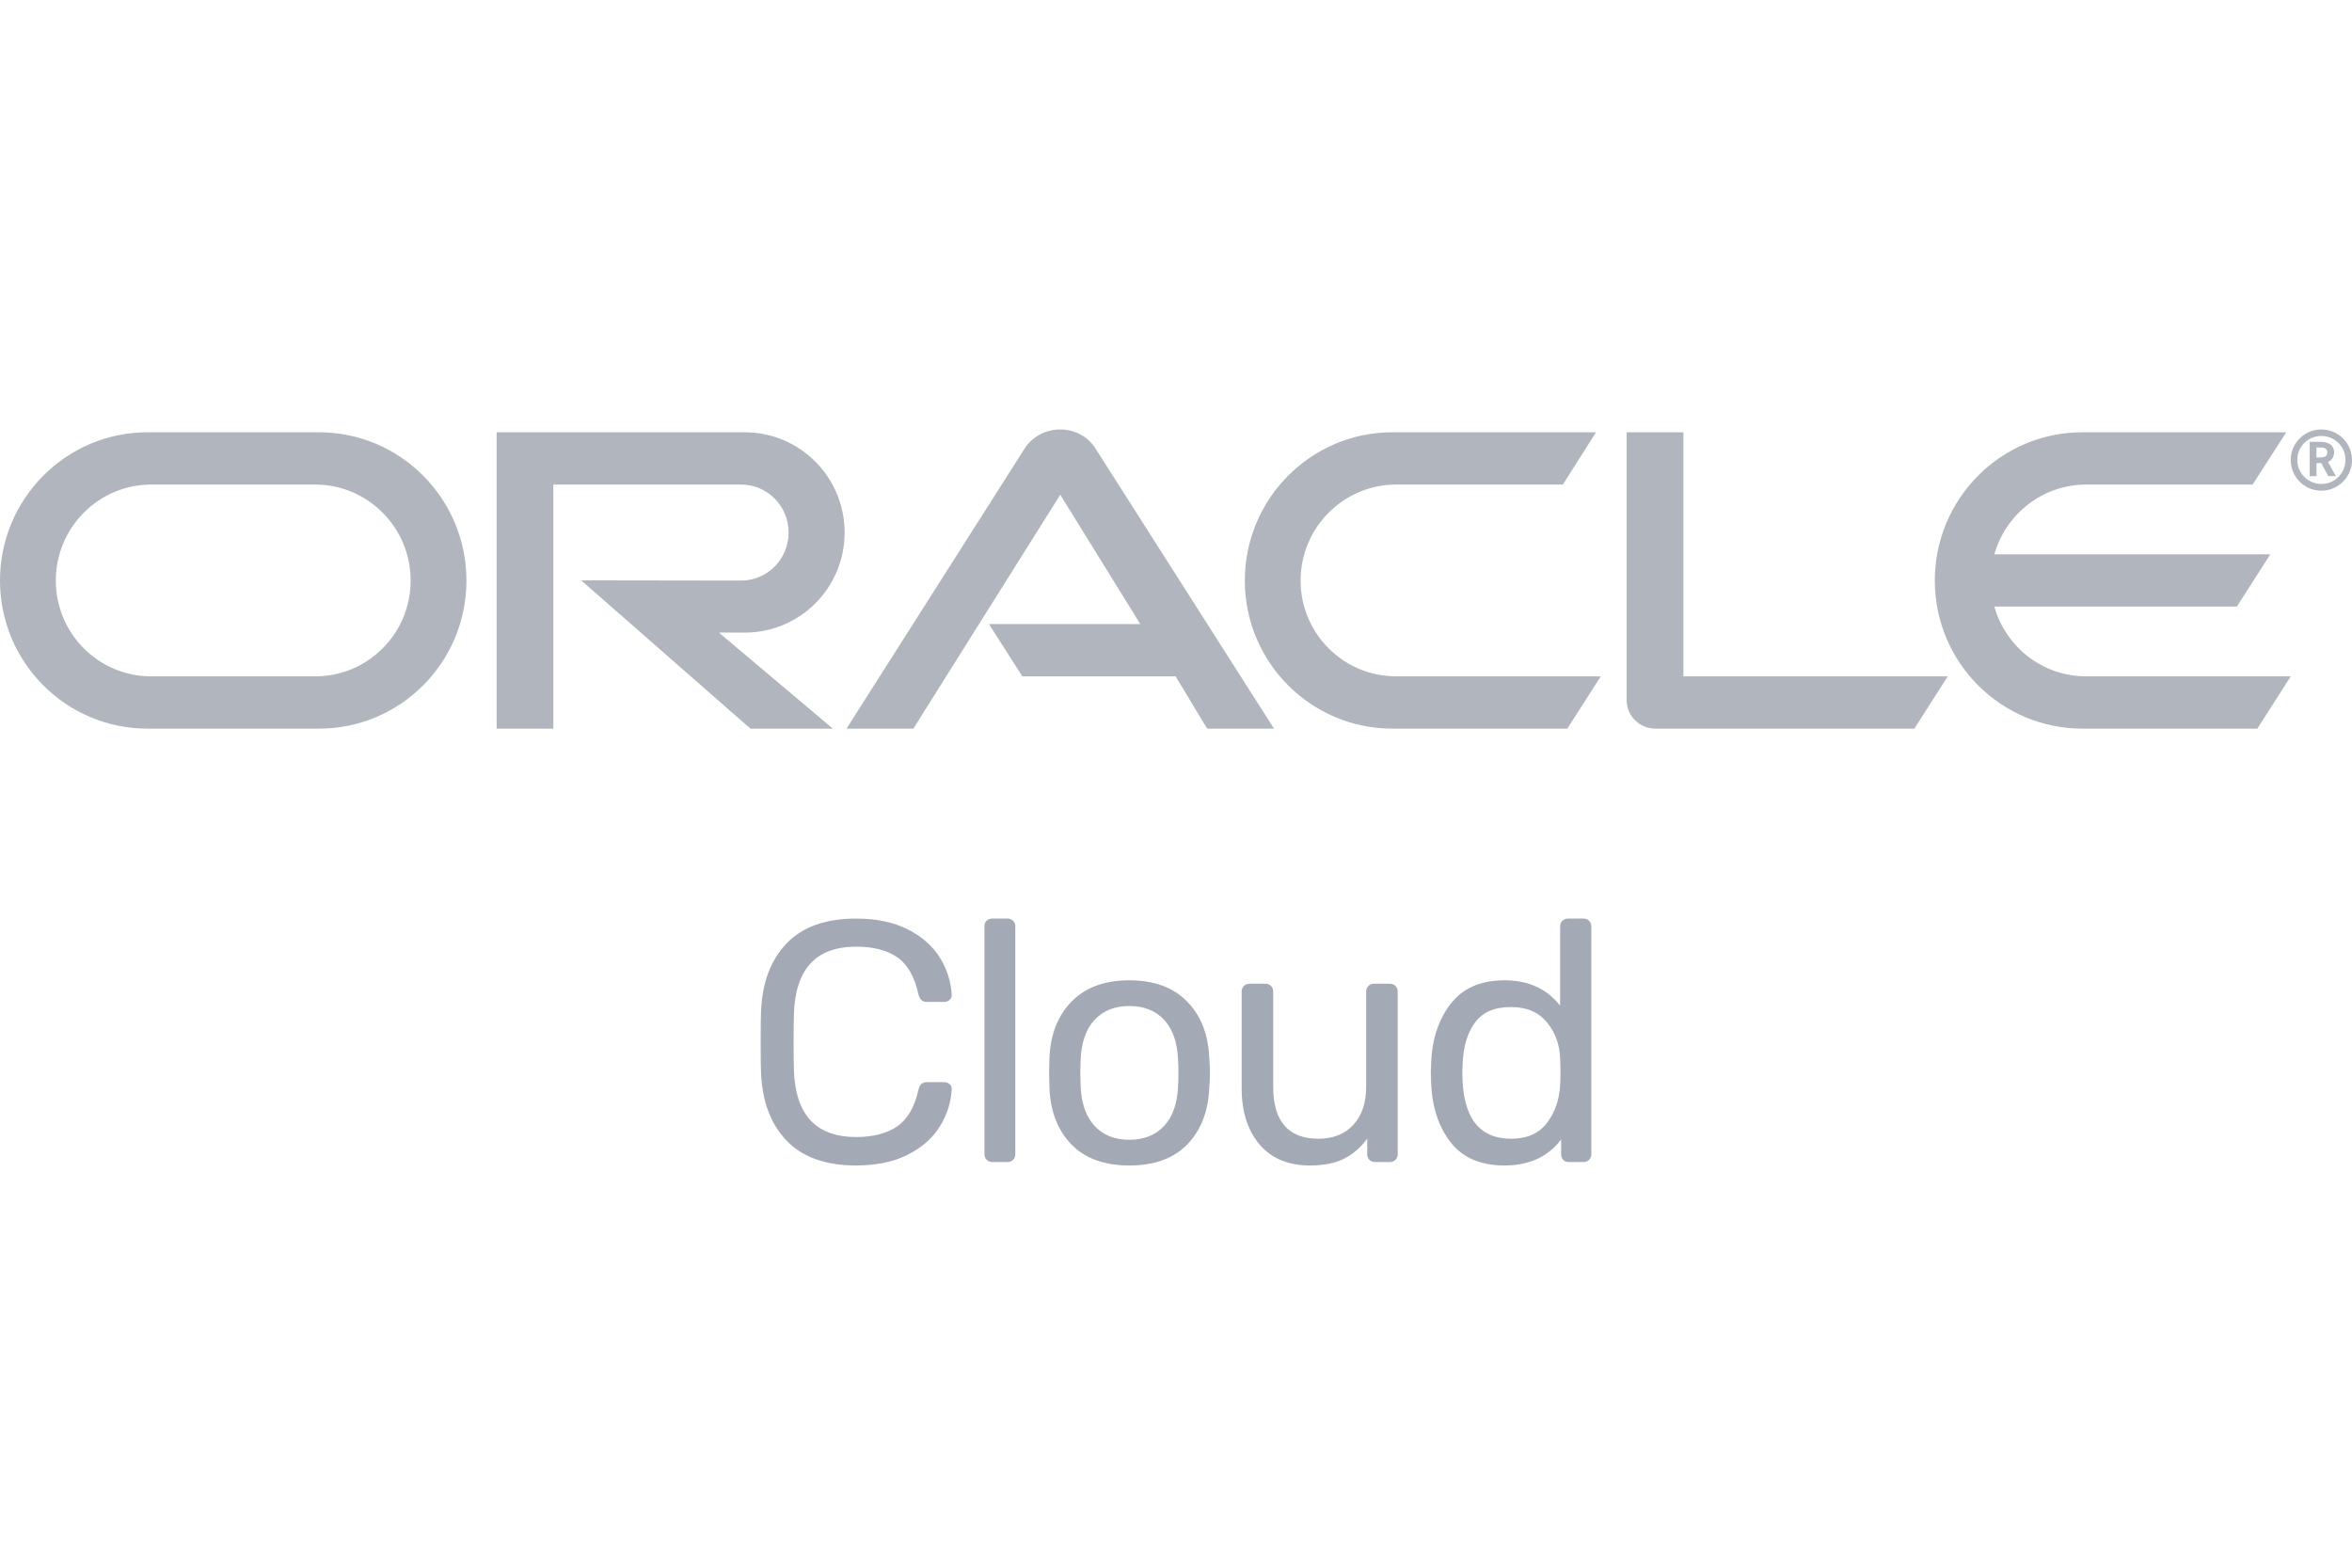
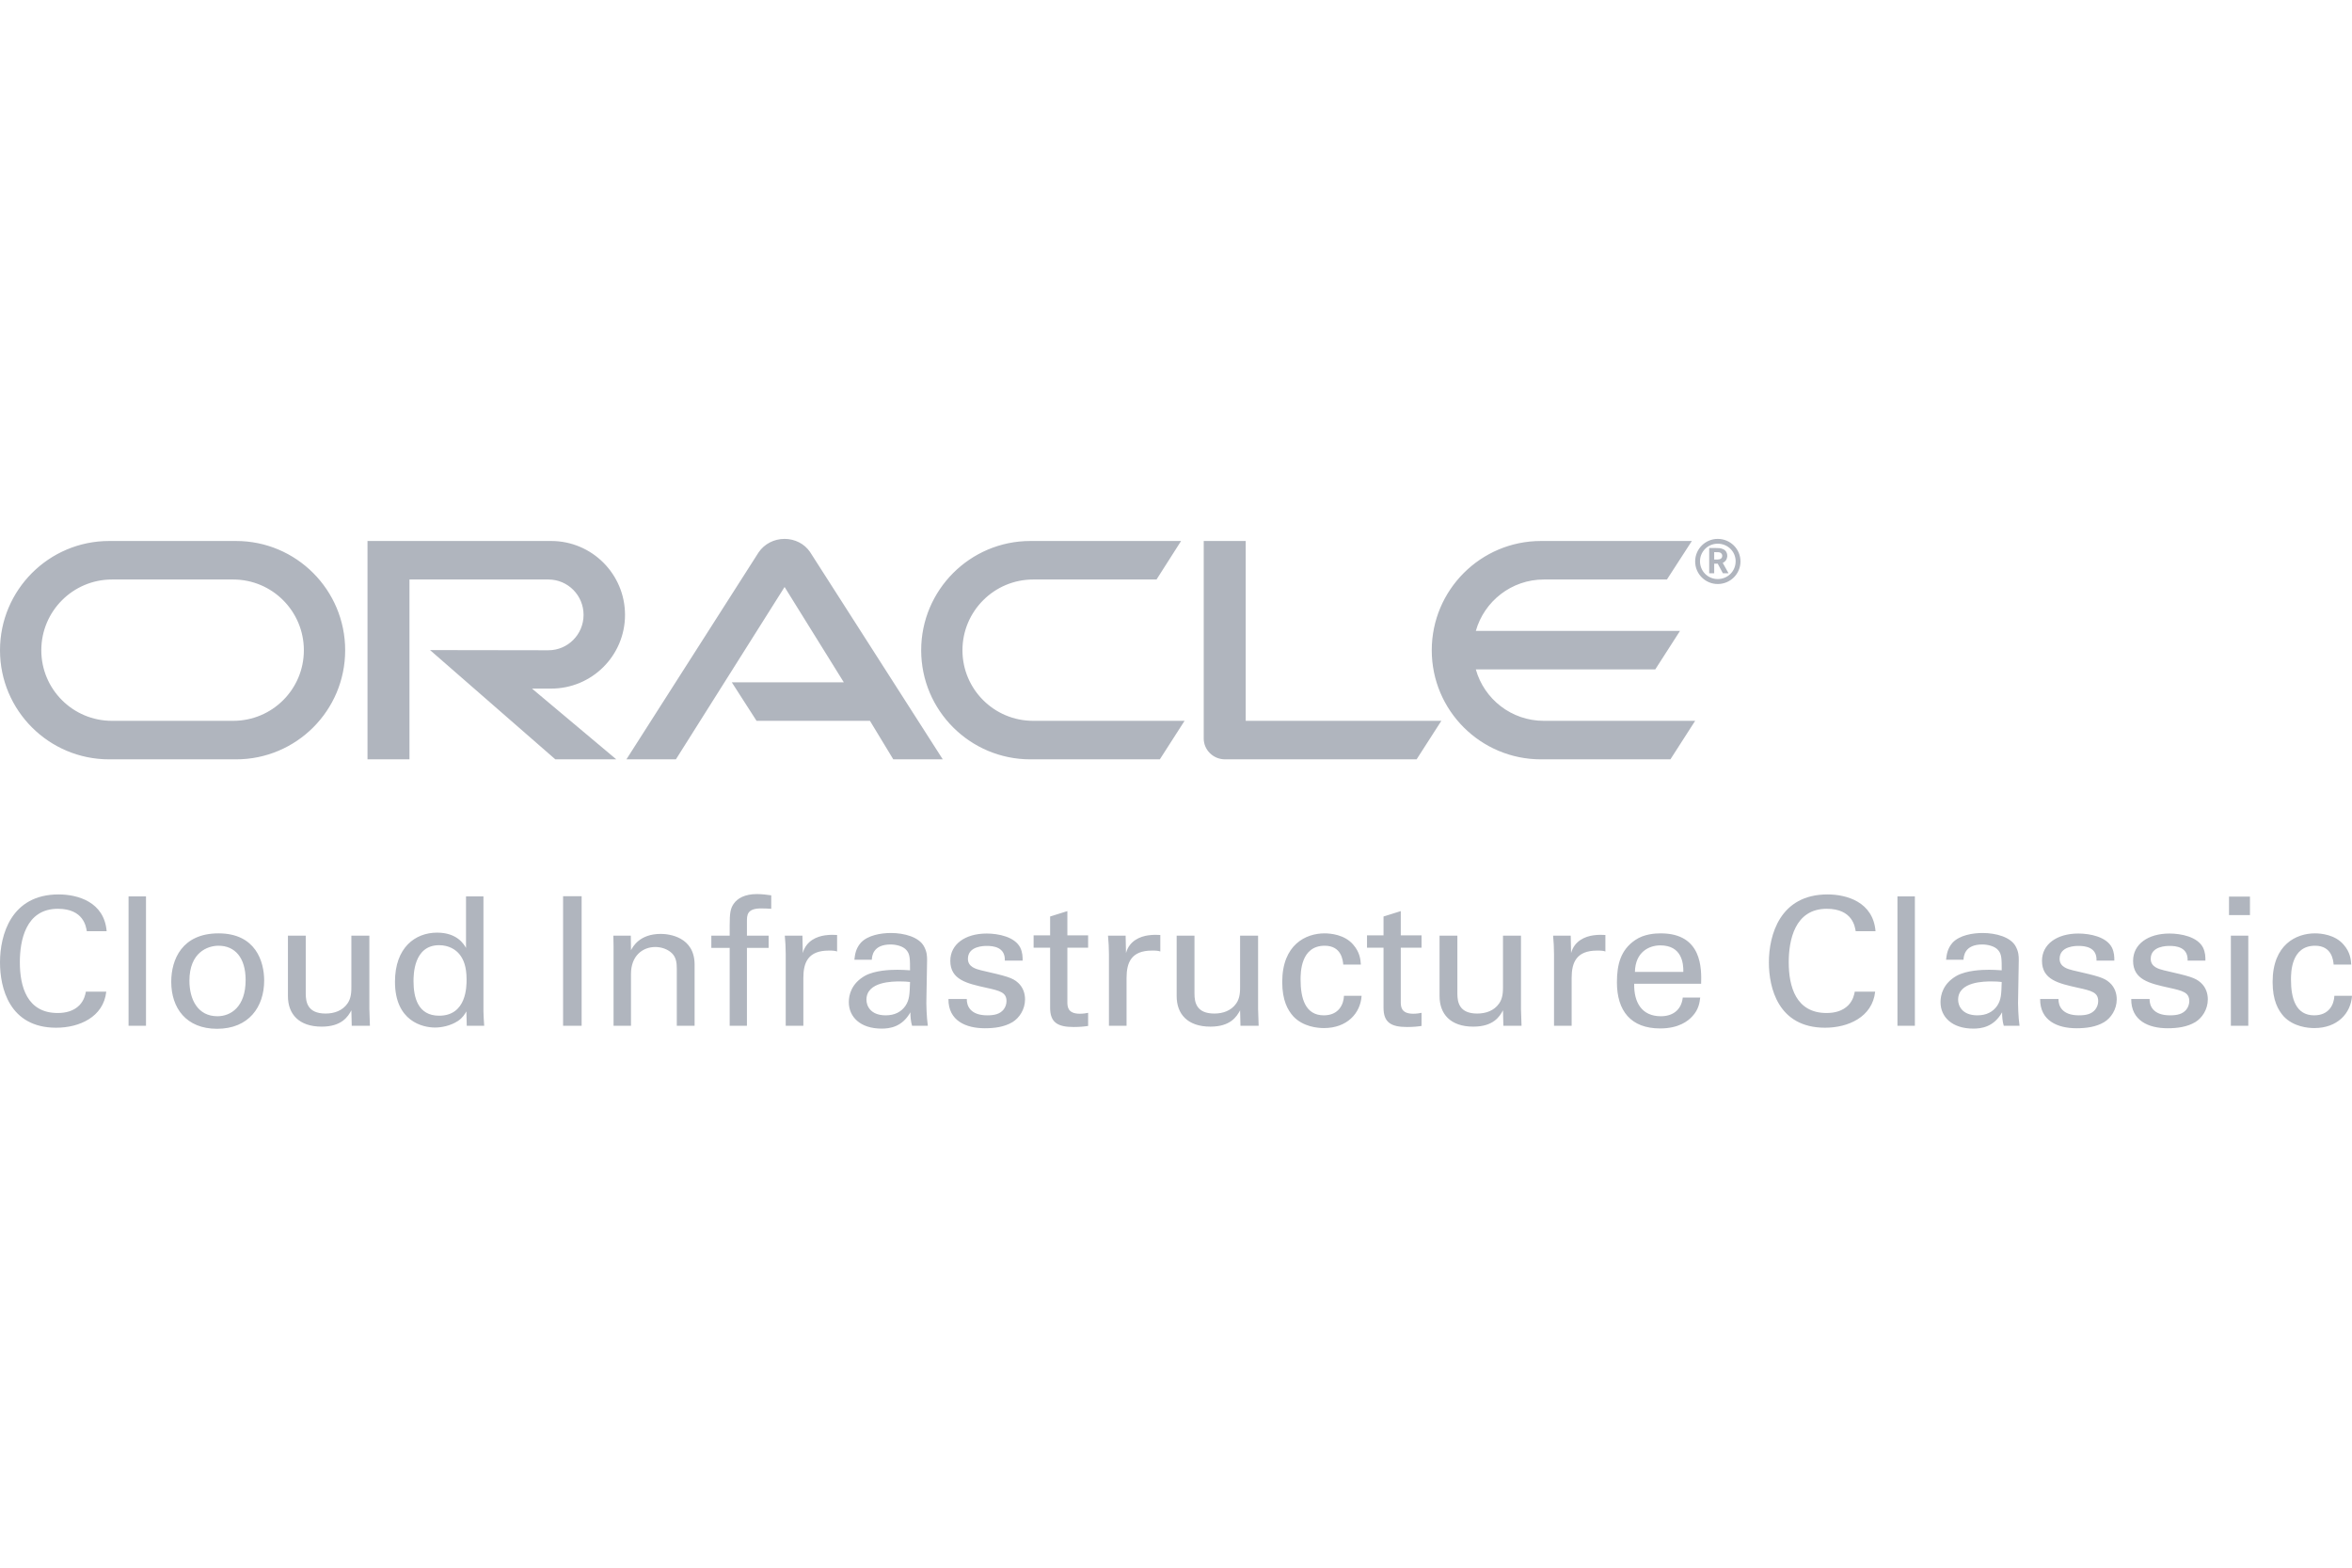
<svg xmlns="http://www.w3.org/2000/svg" width="192px" height="128px" viewBox="0 0 192 128" version="1.1">
-   <defs />
-   <g id="Symbols" stroke="none" stroke-width="1" fill="none" fill-rule="evenodd">
-     <g id="Provider/OraclePC/opc-128-disabled">
-       <path d="M64.21,93.13 C62.913,91.777 62.217,89.924 62.124,87.572 C62.105,87.068 62.096,86.247 62.096,85.108 C62.096,83.951 62.105,83.111 62.124,82.588 C62.217,80.236 62.913,78.383 64.21,77.03 C65.507,75.677 67.397,75 69.88,75 C71.541,75 72.951,75.294 74.108,75.882 C75.265,76.47 76.138,77.24 76.726,78.192 C77.314,79.144 77.636,80.161 77.692,81.244 C77.692,81.412 77.631,81.547 77.51,81.65 C77.389,81.753 77.244,81.804 77.076,81.804 L75.676,81.804 C75.489,81.804 75.34,81.757 75.228,81.664 C75.116,81.571 75.032,81.412 74.976,81.188 C74.659,79.751 74.085,78.743 73.254,78.164 C72.423,77.585 71.299,77.296 69.88,77.296 C66.632,77.296 64.943,79.107 64.812,82.728 C64.793,83.232 64.784,84.007 64.784,85.052 C64.784,86.097 64.793,86.891 64.812,87.432 C64.943,91.035 66.632,92.836 69.88,92.836 C71.28,92.836 72.4,92.547 73.24,91.968 C74.08,91.389 74.659,90.391 74.976,88.972 C75.032,88.748 75.116,88.589 75.228,88.496 C75.34,88.403 75.489,88.356 75.676,88.356 L77.076,88.356 C77.244,88.356 77.389,88.407 77.51,88.51 C77.631,88.613 77.692,88.748 77.692,88.916 C77.636,89.999 77.314,91.016 76.726,91.968 C76.138,92.92 75.265,93.69 74.108,94.278 C72.951,94.866 71.541,95.16 69.88,95.16 C67.397,95.16 65.507,94.483 64.21,93.13 Z M80.546,94.698 C80.425,94.577 80.364,94.423 80.364,94.236 L80.364,75.644 C80.364,75.439 80.425,75.28 80.546,75.168 C80.667,75.056 80.821,75 81.008,75 L82.24,75 C82.427,75 82.581,75.061 82.702,75.182 C82.823,75.303 82.884,75.457 82.884,75.644 L82.884,94.236 C82.884,94.423 82.823,94.577 82.702,94.698 C82.581,94.819 82.427,94.88 82.24,94.88 L81.008,94.88 C80.821,94.88 80.667,94.819 80.546,94.698 Z M87.446,93.424 C86.335,92.267 85.743,90.727 85.668,88.804 L85.64,87.6 L85.668,86.396 C85.743,84.473 86.345,82.933 87.474,81.776 C88.603,80.619 90.176,80.04 92.192,80.04 C94.208,80.04 95.781,80.619 96.91,81.776 C98.039,82.933 98.641,84.473 98.716,86.396 C98.753,86.807 98.772,87.208 98.772,87.6 C98.772,87.992 98.753,88.393 98.716,88.804 C98.641,90.727 98.049,92.267 96.938,93.424 C95.827,94.581 94.245,95.16 92.192,95.16 C90.139,95.16 88.557,94.581 87.446,93.424 Z M95.034,91.926 C95.734,91.17 96.112,90.083 96.168,88.664 C96.187,88.477 96.196,88.123 96.196,87.6 C96.196,87.077 96.187,86.723 96.168,86.536 C96.112,85.117 95.734,84.03 95.034,83.274 C94.334,82.518 93.387,82.14 92.192,82.14 C90.997,82.14 90.05,82.518 89.35,83.274 C88.65,84.03 88.272,85.117 88.216,86.536 L88.188,87.6 L88.216,88.664 C88.272,90.083 88.65,91.17 89.35,91.926 C90.05,92.682 90.997,93.06 92.192,93.06 C93.387,93.06 94.334,92.682 95.034,91.926 Z M102.816,93.438 C101.845,92.29 101.36,90.764 101.36,88.86 L101.36,80.964 C101.36,80.777 101.421,80.623 101.542,80.502 C101.663,80.381 101.817,80.32 102.004,80.32 L103.292,80.32 C103.479,80.32 103.633,80.381 103.754,80.502 C103.875,80.623 103.936,80.777 103.936,80.964 L103.936,88.72 C103.936,91.557 105.168,92.976 107.632,92.976 C108.827,92.976 109.774,92.598 110.474,91.842 C111.174,91.086 111.524,90.045 111.524,88.72 L111.524,80.964 C111.524,80.777 111.585,80.623 111.706,80.502 C111.827,80.381 111.981,80.32 112.168,80.32 L113.456,80.32 C113.643,80.32 113.797,80.381 113.918,80.502 C114.039,80.623 114.1,80.777 114.1,80.964 L114.1,94.236 C114.1,94.423 114.039,94.577 113.918,94.698 C113.797,94.819 113.643,94.88 113.456,94.88 L112.252,94.88 C112.065,94.88 111.911,94.819 111.79,94.698 C111.669,94.577 111.608,94.423 111.608,94.236 L111.608,92.976 C111.067,93.704 110.432,94.25 109.704,94.614 C108.976,94.978 108.052,95.16 106.932,95.16 C105.159,95.16 103.787,94.586 102.816,93.438 Z M118.41,93.256 C117.43,91.987 116.903,90.381 116.828,88.44 L116.8,87.6 L116.828,86.76 C116.903,84.837 117.435,83.237 118.424,81.958 C119.413,80.679 120.879,80.04 122.82,80.04 C124.761,80.04 126.273,80.731 127.356,82.112 L127.356,75.644 C127.356,75.457 127.417,75.303 127.538,75.182 C127.659,75.061 127.813,75 128,75 L129.26,75 C129.447,75 129.601,75.061 129.722,75.182 C129.843,75.303 129.904,75.457 129.904,75.644 L129.904,94.236 C129.904,94.423 129.843,94.577 129.722,94.698 C129.601,94.819 129.447,94.88 129.26,94.88 L128.056,94.88 C127.869,94.88 127.72,94.819 127.608,94.698 C127.496,94.577 127.44,94.423 127.44,94.236 L127.44,93.032 C126.376,94.451 124.836,95.16 122.82,95.16 C120.86,95.16 119.39,94.525 118.41,93.256 Z M126.292,91.674 C126.945,90.806 127.3,89.775 127.356,88.58 C127.375,88.375 127.384,88.02 127.384,87.516 C127.384,86.993 127.375,86.629 127.356,86.424 C127.319,85.285 126.959,84.301 126.278,83.47 C125.597,82.639 124.621,82.224 123.352,82.224 C122.008,82.224 121.028,82.644 120.412,83.484 C119.796,84.324 119.46,85.425 119.404,86.788 L119.376,87.6 C119.376,91.184 120.701,92.976 123.352,92.976 C124.659,92.976 125.639,92.542 126.292,91.674 Z" id="Open-Cloud" fill="#A4AAB5" />
-       <path d="M170.3,55.224 C166.745,55.224 163.728,52.83 162.805,49.527 L182.599,49.527 L185.328,45.26 L162.805,45.26 C163.728,41.977 166.745,39.563 170.3,39.563 L183.886,39.563 L186.634,35.295 L169.993,35.295 C163.343,35.295 157.944,40.722 157.944,47.403 C157.944,54.085 163.343,59.492 169.993,59.492 L184.271,59.492 L187,55.224 L170.3,55.224 L170.3,55.224 Z M113.667,59.492 C107.018,59.492 101.618,54.085 101.618,47.403 C101.618,40.722 107.018,35.295 113.667,35.295 L130.29,35.295 L127.581,39.563 L113.975,39.563 C109.67,39.563 106.172,43.078 106.172,47.403 C106.172,51.729 109.67,55.224 113.975,55.224 L130.674,55.224 L127.946,59.492 L113.667,59.492 Z M25.726,55.224 C30.033,55.224 33.521,51.729 33.521,47.403 C33.521,43.078 30.033,39.563 25.726,39.563 L12.351,39.563 C8.047,39.563 4.556,43.078 4.556,47.403 C4.556,51.729 8.047,55.224 12.351,55.224 L25.726,55.224 Z M12.042,59.492 C5.394,59.492 0,54.085 0,47.403 C0,40.722 5.394,35.295 12.042,35.295 L26.038,35.295 C32.686,35.295 38.077,40.722 38.077,47.403 C38.077,54.085 32.686,59.492 26.038,59.492 L12.042,59.492 Z M60.801,51.651 C65.298,51.651 68.949,48.002 68.949,43.483 C68.949,38.965 65.298,35.295 60.801,35.295 L40.541,35.295 L40.541,59.492 L45.17,59.492 L45.17,39.563 L60.493,39.563 C62.646,39.563 64.376,41.32 64.376,43.483 C64.376,45.646 62.646,47.403 60.493,47.403 L47.438,47.384 L61.262,59.492 L67.988,59.492 L58.687,51.651 L60.801,51.651 Z M137.42,55.224 L137.42,35.295 L132.788,35.295 L132.788,57.174 C132.788,57.773 133.019,58.352 133.461,58.797 C133.903,59.24 134.498,59.492 135.152,59.492 L156.272,59.492 L159.001,55.224 L137.42,55.224 Z M80.729,50.956 L93.086,50.956 L86.552,40.394 L74.56,59.492 L69.103,59.492 L83.689,36.551 C84.323,35.624 85.38,35.064 86.552,35.064 C87.686,35.064 88.743,35.604 89.357,36.512 L104.001,59.492 L98.543,59.492 L95.968,55.224 L83.458,55.224 L80.729,50.956 Z M189.491,40.064 C188.121,40.064 187,38.947 187,37.563 C187,36.181 188.121,35.064 189.491,35.064 C190.879,35.064 192,36.181 192,37.563 C192,38.947 190.879,40.064 189.491,40.064 Z M189.26,36.074 C189.651,36.074 189.811,36.092 189.99,36.163 C190.488,36.323 190.541,36.766 190.541,36.943 C190.541,36.978 190.541,37.067 190.505,37.173 C190.488,37.28 190.416,37.493 190.167,37.652 C190.132,37.67 190.114,37.688 190.043,37.723 L190.684,38.876 L190.061,38.876 L189.491,37.812 L189.1,37.812 L189.1,38.876 L188.548,38.876 L188.548,36.074 L189.26,36.074 Z M189.456,37.351 C189.633,37.333 189.811,37.333 189.918,37.173 C189.972,37.102 189.99,37.032 189.99,36.925 C189.99,36.783 189.9,36.659 189.776,36.589 C189.651,36.535 189.527,36.535 189.26,36.535 L189.1,36.535 L189.1,37.351 L189.456,37.351 Z M187.534,37.546 C187.534,38.645 188.406,39.514 189.491,39.514 C190.595,39.514 191.467,38.645 191.467,37.546 C191.467,36.464 190.595,35.596 189.491,35.596 C188.406,35.596 187.534,36.464 187.534,37.546 Z" id="Combined-Shape-Copy" fill="#B0B5BE" />
-     </g>
+   <g id="Provider/OracleCIC/opc-128-disabled" stroke="none" stroke-width="1" fill="none" fill-rule="evenodd">
+     <path d="M8.706,76.032 L7.086,76.032 C7.025,75.666 6.828,74.201 4.724,74.201 C2.089,74.201 1.62,76.808 1.62,78.566 C1.62,80.558 2.21,82.711 4.709,82.711 C5.375,82.711 6.011,82.55 6.48,82.081 C6.874,81.671 6.964,81.217 7.01,80.968 L8.675,80.968 C8.448,83.048 6.465,83.912 4.587,83.912 C0.742,83.912 0,80.631 0,78.581 C0,76.354 0.893,73.029 4.784,73.029 C6.329,73.029 8.509,73.63 8.706,76.032 Z M10.495,83.751 L10.495,73.19 L11.918,73.19 L11.918,83.751 L10.495,83.751 Z M13.979,80.162 C13.979,78.346 14.858,76.208 17.84,76.208 C20.883,76.208 21.565,78.522 21.565,80.06 C21.565,82.213 20.308,84 17.719,84 C15.206,84 13.979,82.316 13.979,80.162 Z M15.463,80.075 C15.463,81.583 16.129,82.975 17.749,82.975 C18.824,82.975 20.051,82.228 20.051,80.016 C20.051,78.185 19.172,77.218 17.84,77.218 C16.932,77.218 15.463,77.775 15.463,80.075 Z M23.505,76.398 L24.959,76.398 L24.959,81.129 C24.959,81.847 25.125,82.755 26.579,82.755 C27.29,82.755 27.956,82.521 28.365,81.935 C28.683,81.495 28.683,80.924 28.683,80.558 L28.683,76.398 L30.152,76.398 L30.152,82.374 C30.152,82.521 30.182,83.341 30.197,83.751 L28.713,83.751 L28.683,82.491 C28.41,83.004 27.896,83.824 26.261,83.824 C24.383,83.824 23.505,82.784 23.505,81.334 L23.505,76.398 Z M38.042,77.394 L38.042,73.19 L39.465,73.19 L39.465,82.579 C39.465,82.74 39.496,83.37 39.526,83.751 L38.103,83.751 L38.072,82.579 C37.951,82.784 37.785,83.092 37.391,83.356 C36.77,83.766 36.029,83.897 35.514,83.897 C34.499,83.897 32.243,83.385 32.243,80.162 C32.243,77.365 33.894,76.149 35.68,76.149 C37.315,76.149 37.86,77.087 38.042,77.394 Z M38.088,79.972 C38.088,78.903 37.83,78.317 37.512,77.921 C37.209,77.541 36.649,77.174 35.847,77.174 C33.757,77.174 33.757,79.621 33.757,80.119 C33.757,81.422 34.106,82.931 35.847,82.931 C38.088,82.931 38.088,80.543 38.088,79.972 Z M45.966,83.751 L45.966,73.176 L47.48,73.176 L47.48,83.751 L45.966,83.751 Z M50.086,83.751 L50.086,77.248 L50.071,76.398 L51.494,76.398 L51.509,77.585 C51.676,77.277 52.221,76.252 53.947,76.252 C54.628,76.252 56.702,76.501 56.702,78.756 L56.702,83.751 L55.249,83.751 L55.249,79.079 C55.249,78.595 55.188,78.156 54.84,77.819 C54.477,77.482 53.977,77.321 53.493,77.321 C52.463,77.321 51.509,78.039 51.509,79.518 L51.509,83.751 L50.086,83.751 Z M62.958,73.103 L62.958,74.201 C62.716,74.186 62.413,74.172 62.125,74.172 C60.974,74.172 60.974,74.728 60.974,75.241 L60.974,76.398 L62.746,76.398 L62.746,77.394 L60.974,77.394 L60.974,83.751 L59.566,83.751 L59.566,77.394 L58.068,77.394 L58.068,76.398 L59.566,76.398 L59.566,75.563 C59.566,74.553 59.627,74.186 59.884,73.806 C60.202,73.337 60.808,73 61.792,73 C62.201,73 62.655,73.059 62.958,73.103 Z M64.141,83.751 L64.141,77.892 C64.141,77.394 64.111,76.881 64.066,76.398 L65.504,76.398 L65.534,77.819 C65.807,76.794 66.715,76.457 67.351,76.369 C67.775,76.31 68.093,76.325 68.335,76.34 L68.335,77.687 C68.259,77.658 68.169,77.643 68.063,77.628 C67.957,77.614 67.82,77.614 67.654,77.614 C65.973,77.614 65.58,78.581 65.58,79.84 L65.58,83.751 L64.141,83.751 Z M75.741,83.751 L74.454,83.751 C74.348,83.385 74.318,83.033 74.318,82.652 C73.637,83.868 72.607,83.985 71.971,83.985 C70.23,83.985 69.291,83.033 69.291,81.818 C69.291,81.232 69.503,80.294 70.624,79.664 C71.441,79.225 72.653,79.181 73.258,79.181 C73.622,79.181 73.849,79.196 74.288,79.225 C74.288,78.317 74.288,77.921 74.015,77.599 C73.728,77.233 73.107,77.116 72.698,77.116 C71.26,77.116 71.184,78.068 71.169,78.361 L69.746,78.361 C69.791,77.98 69.837,77.467 70.276,76.969 C70.851,76.354 71.926,76.178 72.728,76.178 C73.834,76.178 75.014,76.515 75.423,77.262 C75.665,77.702 75.681,78.053 75.681,78.39 L75.62,81.905 C75.62,82.023 75.635,83.004 75.741,83.751 Z M74.288,80.177 C74.03,80.148 73.818,80.133 73.47,80.133 C72.895,80.133 70.73,80.133 70.73,81.627 C70.73,82.096 71.033,82.901 72.304,82.901 C73.031,82.901 73.576,82.623 73.924,82.111 C74.242,81.613 74.257,81.202 74.288,80.177 Z M77.424,81.569 L78.923,81.569 C78.908,82.125 79.211,82.901 80.589,82.901 C81.179,82.901 81.618,82.799 81.921,82.433 C82.072,82.242 82.163,81.993 82.163,81.744 C82.163,81.027 81.633,80.895 80.498,80.646 C78.908,80.294 77.576,79.987 77.576,78.449 C77.576,77.101 78.787,76.222 80.543,76.222 C81.497,76.222 82.829,76.486 83.283,77.365 C83.48,77.775 83.48,78.126 83.48,78.434 L82.027,78.434 C82.072,77.321 81.073,77.233 80.558,77.233 C80.346,77.233 79.014,77.233 79.014,78.288 C79.014,78.961 79.695,79.123 80.089,79.225 C82.193,79.708 82.648,79.826 83.102,80.236 C83.526,80.617 83.677,81.129 83.677,81.598 C83.677,82.418 83.208,83.121 82.648,83.458 C81.981,83.854 81.179,83.956 80.392,83.956 C78.847,83.956 77.409,83.341 77.424,81.569 Z M84.376,77.379 L84.376,76.369 L85.724,76.369 L85.724,74.831 L87.132,74.391 L87.132,76.369 L88.827,76.369 L88.827,77.379 L87.132,77.379 L87.132,81.788 C87.132,82.154 87.132,82.77 88.146,82.77 C88.434,82.77 88.706,82.726 88.827,82.696 L88.827,83.766 C88.57,83.81 88.161,83.854 87.646,83.854 C86.344,83.854 85.724,83.487 85.724,82.286 L85.724,77.379 L84.376,77.379 Z M90.526,83.751 L90.526,77.892 C90.526,77.394 90.495,76.881 90.45,76.398 L91.888,76.398 L91.918,77.819 C92.191,76.794 93.099,76.457 93.735,76.369 C94.159,76.31 94.477,76.325 94.719,76.34 L94.719,77.687 C94.644,77.658 94.553,77.643 94.447,77.628 C94.341,77.614 94.205,77.614 94.038,77.614 C92.358,77.614 91.964,78.581 91.964,79.84 L91.964,83.751 L90.526,83.751 Z M96.054,76.398 L97.508,76.398 L97.508,81.129 C97.508,81.847 97.674,82.755 99.128,82.755 C99.839,82.755 100.505,82.521 100.914,81.935 C101.232,81.495 101.232,80.924 101.232,80.558 L101.232,76.398 L102.701,76.398 L102.701,82.374 C102.701,82.521 102.731,83.341 102.746,83.751 L101.262,83.751 L101.232,82.491 C100.96,83.004 100.445,83.824 98.81,83.824 C96.932,83.824 96.054,82.784 96.054,81.334 L96.054,76.398 Z M111.091,78.756 L109.653,78.756 C109.622,78.419 109.516,77.218 108.139,77.218 C106.17,77.218 106.17,79.43 106.17,79.987 C106.17,81.495 106.549,82.901 108.063,82.901 C109.274,82.901 109.683,82.023 109.713,81.305 L111.151,81.305 C111.061,82.74 109.955,83.941 108.078,83.941 C107.563,83.941 106.382,83.839 105.58,82.989 C105.126,82.477 104.672,81.7 104.672,80.177 C104.672,77.116 106.609,76.208 108.123,76.208 C108.623,76.208 109.759,76.31 110.455,77.116 C111.015,77.746 111.061,78.346 111.091,78.756 Z M111.593,77.379 L111.593,76.369 L112.941,76.369 L112.941,74.831 L114.349,74.391 L114.349,76.369 L116.044,76.369 L116.044,77.379 L114.349,77.379 L114.349,81.788 C114.349,82.154 114.349,82.77 115.363,82.77 C115.651,82.77 115.923,82.726 116.044,82.696 L116.044,83.766 C115.787,83.81 115.378,83.854 114.863,83.854 C113.561,83.854 112.941,83.487 112.941,82.286 L112.941,77.379 L111.593,77.379 Z M117.515,76.398 L118.969,76.398 L118.969,81.129 C118.969,81.847 119.135,82.755 120.589,82.755 C121.3,82.755 121.967,82.521 122.375,81.935 C122.693,81.495 122.693,80.924 122.693,80.558 L122.693,76.398 L124.162,76.398 L124.162,82.374 C124.162,82.521 124.192,83.341 124.207,83.751 L122.724,83.751 L122.693,82.491 C122.421,83.004 121.906,83.824 120.271,83.824 C118.394,83.824 117.515,82.784 117.515,81.334 L117.515,76.398 Z M126.859,83.751 L126.859,77.892 C126.859,77.394 126.829,76.881 126.784,76.398 L128.222,76.398 L128.252,77.819 C128.525,76.794 129.433,76.457 130.069,76.369 C130.493,76.31 130.811,76.325 131.053,76.34 L131.053,77.687 C130.978,77.658 130.887,77.643 130.781,77.628 C130.675,77.614 130.538,77.614 130.372,77.614 C128.691,77.614 128.298,78.581 128.298,79.84 L128.298,83.751 L126.859,83.751 Z M138.868,80.324 L133.403,80.324 C133.372,81.847 134.023,82.975 135.583,82.975 C136.506,82.975 137.248,82.506 137.369,81.451 L138.792,81.451 C138.747,81.818 138.686,82.418 138.141,82.989 C137.808,83.356 137.051,83.971 135.522,83.971 C133.13,83.971 131.994,82.535 131.994,80.206 C131.994,78.756 132.297,77.555 133.493,76.75 C134.22,76.252 135.128,76.208 135.568,76.208 C138.974,76.208 138.898,79.123 138.868,80.324 Z M133.463,79.357 L137.415,79.357 C137.43,78.654 137.294,77.189 135.537,77.189 C134.614,77.189 133.493,77.731 133.463,79.357 Z M153.105,76.032 L151.485,76.032 C151.424,75.666 151.228,74.201 149.123,74.201 C146.489,74.201 146.019,76.808 146.019,78.566 C146.019,80.558 146.61,82.711 149.108,82.711 C149.774,82.711 150.41,82.55 150.879,82.081 C151.273,81.671 151.364,81.217 151.409,80.968 L153.075,80.968 C152.848,83.048 150.864,83.912 148.987,83.912 C145.141,83.912 144.399,80.631 144.399,78.581 C144.399,76.354 145.293,73.029 149.184,73.029 C150.728,73.029 152.908,73.63 153.105,76.032 Z M154.894,83.751 L154.894,73.19 L156.317,73.19 L156.317,83.751 L154.894,83.751 Z M164.859,83.751 L163.572,83.751 C163.466,83.385 163.436,83.033 163.436,82.652 C162.754,83.868 161.725,83.985 161.089,83.985 C159.348,83.985 158.409,83.033 158.409,81.818 C158.409,81.232 158.621,80.294 159.741,79.664 C160.559,79.225 161.77,79.181 162.376,79.181 C162.739,79.181 162.966,79.196 163.405,79.225 C163.405,78.317 163.405,77.921 163.133,77.599 C162.845,77.233 162.224,77.116 161.816,77.116 C160.377,77.116 160.302,78.068 160.286,78.361 L158.863,78.361 C158.909,77.98 158.954,77.467 159.393,76.969 C159.968,76.354 161.043,76.178 161.846,76.178 C162.951,76.178 164.132,76.515 164.541,77.262 C164.783,77.702 164.798,78.053 164.798,78.39 L164.738,81.905 C164.738,82.023 164.753,83.004 164.859,83.751 Z M163.405,80.177 C163.148,80.148 162.936,80.133 162.588,80.133 C162.012,80.133 159.847,80.133 159.847,81.627 C159.847,82.096 160.15,82.901 161.422,82.901 C162.149,82.901 162.694,82.623 163.042,82.111 C163.36,81.613 163.375,81.202 163.405,80.177 Z M166.542,81.569 L168.041,81.569 C168.026,82.125 168.328,82.901 169.706,82.901 C170.297,82.901 170.736,82.799 171.038,82.433 C171.19,82.242 171.281,81.993 171.281,81.744 C171.281,81.027 170.751,80.895 169.615,80.646 C168.026,80.294 166.693,79.987 166.693,78.449 C166.693,77.101 167.904,76.222 169.661,76.222 C170.615,76.222 171.947,76.486 172.401,77.365 C172.598,77.775 172.598,78.126 172.598,78.434 L171.144,78.434 C171.19,77.321 170.191,77.233 169.676,77.233 C169.464,77.233 168.132,77.233 168.132,78.288 C168.132,78.961 168.813,79.123 169.206,79.225 C171.311,79.708 171.765,79.826 172.219,80.236 C172.643,80.617 172.795,81.129 172.795,81.598 C172.795,82.418 172.325,83.121 171.765,83.458 C171.099,83.854 170.297,83.956 169.509,83.956 C167.965,83.956 166.527,83.341 166.542,81.569 Z M173.978,81.569 L175.477,81.569 C175.462,82.125 175.765,82.901 177.142,82.901 C177.733,82.901 178.172,82.799 178.475,82.433 C178.626,82.242 178.717,81.993 178.717,81.744 C178.717,81.027 178.187,80.895 177.052,80.646 C175.462,80.294 174.13,79.987 174.13,78.449 C174.13,77.101 175.341,76.222 177.097,76.222 C178.051,76.222 179.383,76.486 179.837,77.365 C180.034,77.775 180.034,78.126 180.034,78.434 L178.581,78.434 C178.626,77.321 177.627,77.233 177.112,77.233 C176.9,77.233 175.568,77.233 175.568,78.288 C175.568,78.961 176.249,79.123 176.643,79.225 C178.747,79.708 179.202,79.826 179.656,80.236 C180.08,80.617 180.231,81.129 180.231,81.598 C180.231,82.418 179.762,83.121 179.202,83.458 C178.535,83.854 177.733,83.956 176.946,83.956 C175.401,83.956 173.963,83.341 173.978,81.569 Z M181.96,74.714 L181.96,73.205 L183.67,73.205 L183.67,74.714 L181.96,74.714 Z M182.111,83.751 L182.111,76.398 L183.534,76.398 L183.534,83.751 L182.111,83.751 Z M191.939,78.756 L190.501,78.756 C190.471,78.419 190.365,77.218 188.987,77.218 C187.019,77.218 187.019,79.43 187.019,79.987 C187.019,81.495 187.397,82.901 188.911,82.901 C190.123,82.901 190.531,82.023 190.562,81.305 L192,81.305 C191.909,82.74 190.804,83.941 188.927,83.941 C188.412,83.941 187.231,83.839 186.428,82.989 C185.974,82.477 185.52,81.7 185.52,80.177 C185.52,77.116 187.458,76.208 188.972,76.208 C189.472,76.208 190.607,76.31 191.304,77.116 C191.864,77.746 191.909,78.346 191.939,78.756 Z" id="Cloud-Infrastructure" fill="#B0B5BE" />
+     <path d="M126.022,58.855 C123.391,58.855 121.158,57.091 120.476,54.658 L135.123,54.658 L137.143,51.513 L120.476,51.513 C121.158,49.094 123.391,47.316 126.022,47.316 L136.076,47.316 L138.11,44.171 L125.795,44.171 C120.874,44.171 116.878,48.169 116.878,53.093 C116.878,58.016 120.874,62 125.795,62 L136.36,62 L138.38,58.855 L126.022,58.855 Z M84.114,62 C79.194,62 75.198,58.016 75.198,53.093 C75.198,48.169 79.194,44.171 84.114,44.171 L96.415,44.171 L94.41,47.316 L84.341,47.316 C81.156,47.316 78.568,49.905 78.568,53.093 C78.568,56.28 81.156,58.855 84.341,58.855 L96.699,58.855 L94.68,62 L84.114,62 Z M19.037,58.855 C22.224,58.855 24.805,56.28 24.805,53.093 C24.805,49.905 22.224,47.316 19.037,47.316 L9.14,47.316 C5.954,47.316 3.372,49.905 3.372,53.093 C3.372,56.28 5.954,58.855 9.14,58.855 L19.037,58.855 Z M8.911,62 C3.992,62 -4.26325641e-14,58.016 -4.26325641e-14,53.093 C-4.26325641e-14,48.169 3.992,44.171 8.911,44.171 L19.268,44.171 C24.188,44.171 28.177,48.169 28.177,53.093 C28.177,58.016 24.188,62 19.268,62 L8.911,62 Z M44.993,56.223 C48.321,56.223 51.022,53.534 51.022,50.204 C51.022,46.874 48.321,44.171 44.993,44.171 L30,44.171 L30,62 L33.426,62 L33.426,47.316 L44.765,47.316 C46.358,47.316 47.638,48.61 47.638,50.204 C47.638,51.798 46.358,53.093 44.765,53.093 L35.104,53.078 L45.334,62 L50.311,62 L43.429,56.223 L44.993,56.223 Z M101.691,58.855 L101.691,44.171 L98.263,44.171 L98.263,60.292 C98.263,60.734 98.434,61.161 98.761,61.488 C99.088,61.815 99.529,62 100.013,62 L115.641,62 L117.661,58.855 L101.691,58.855 Z M59.739,55.711 L68.883,55.711 L64.048,47.927 L55.175,62 L51.136,62 L61.93,45.096 C62.399,44.413 63.181,44 64.048,44 C64.888,44 65.67,44.398 66.124,45.067 L76.961,62 L72.922,62 L71.016,58.855 L61.759,58.855 L59.739,55.711 Z M140.223,47.684 C139.209,47.684 138.38,46.861 138.38,45.842 C138.38,44.823 139.209,44 140.223,44 C141.251,44 142.08,44.823 142.08,45.842 C142.08,46.861 141.251,47.684 140.223,47.684 Z M140.052,44.745 C140.342,44.745 140.46,44.758 140.592,44.81 C140.961,44.928 141.001,45.254 141.001,45.385 C141.001,45.411 141.001,45.476 140.974,45.554 C140.961,45.633 140.908,45.79 140.724,45.907 C140.698,45.92 140.685,45.933 140.632,45.959 L141.106,46.809 L140.645,46.809 L140.223,46.025 L139.934,46.025 L139.934,46.809 L139.526,46.809 L139.526,44.745 L140.052,44.745 Z M140.197,45.685 C140.329,45.672 140.46,45.672 140.539,45.554 C140.579,45.502 140.592,45.45 140.592,45.372 C140.592,45.267 140.526,45.176 140.434,45.124 C140.342,45.084 140.25,45.084 140.052,45.084 L139.934,45.084 L139.934,45.685 L140.197,45.685 Z M138.775,45.829 C138.775,46.639 139.42,47.279 140.223,47.279 C141.04,47.279 141.685,46.639 141.685,45.829 C141.685,45.032 141.04,44.392 140.223,44.392 C139.42,44.392 138.775,45.032 138.775,45.829 Z" id="ORACLE" fill="#B0B5BE" />
  </g>
</svg>
